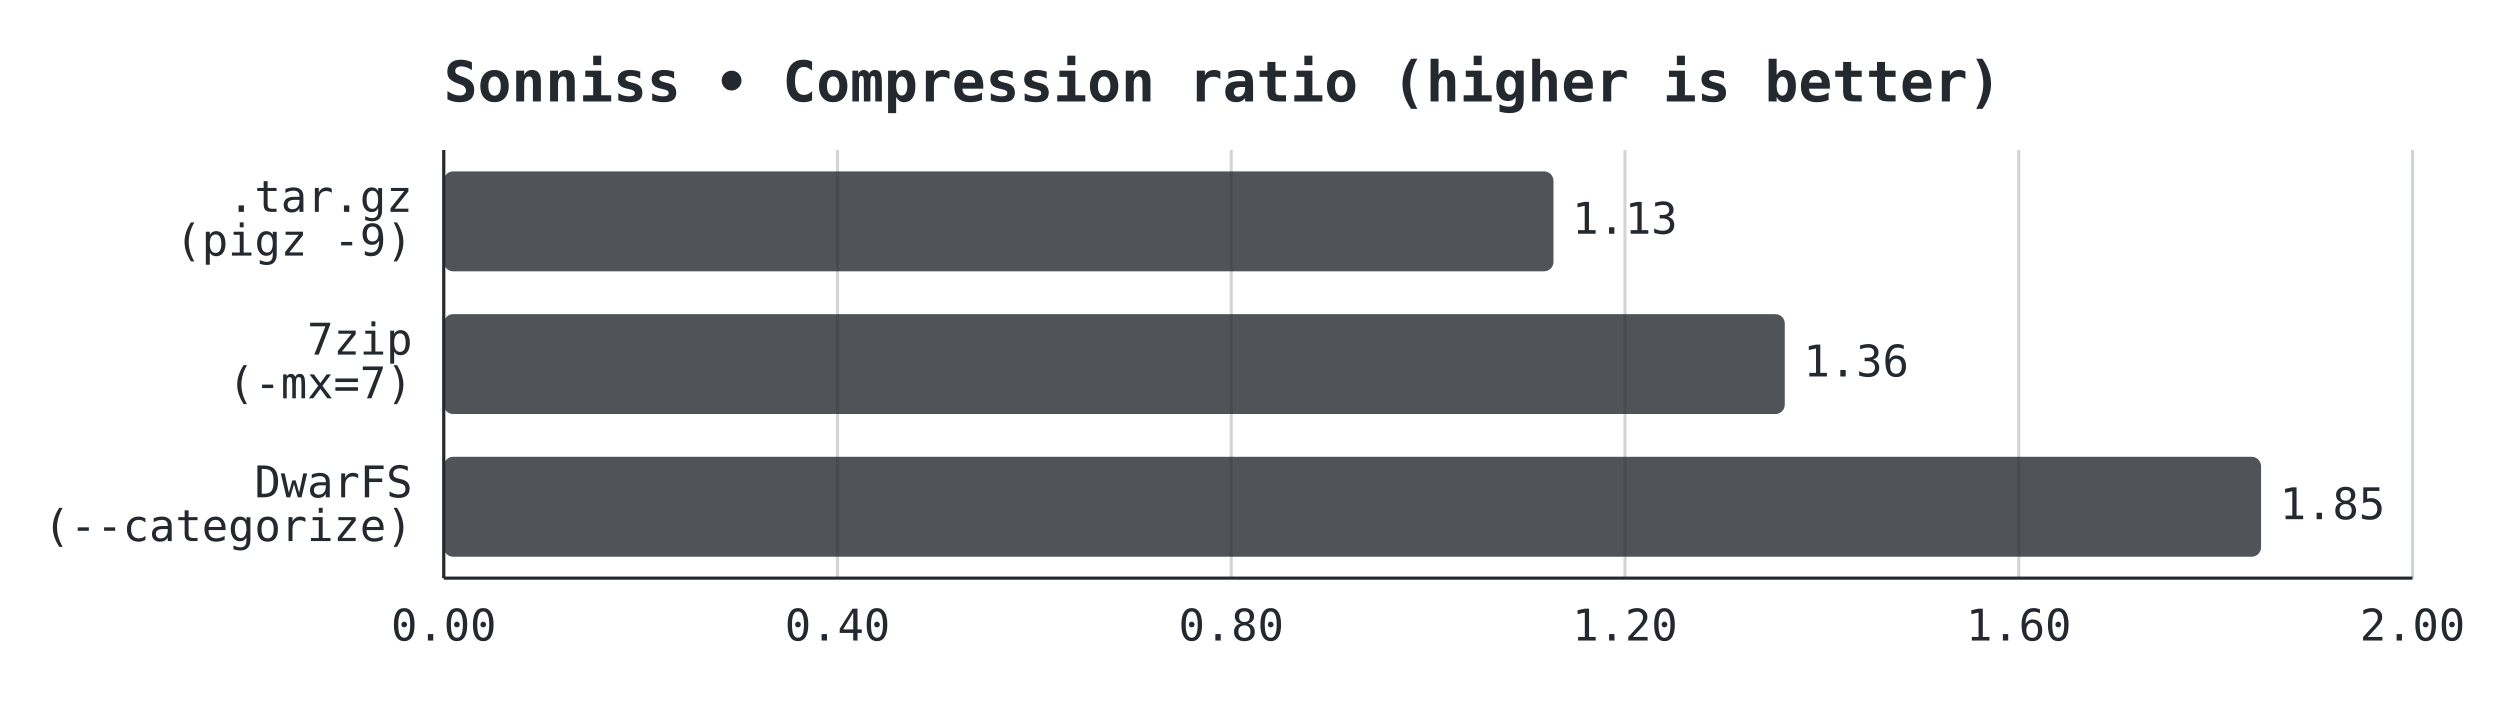
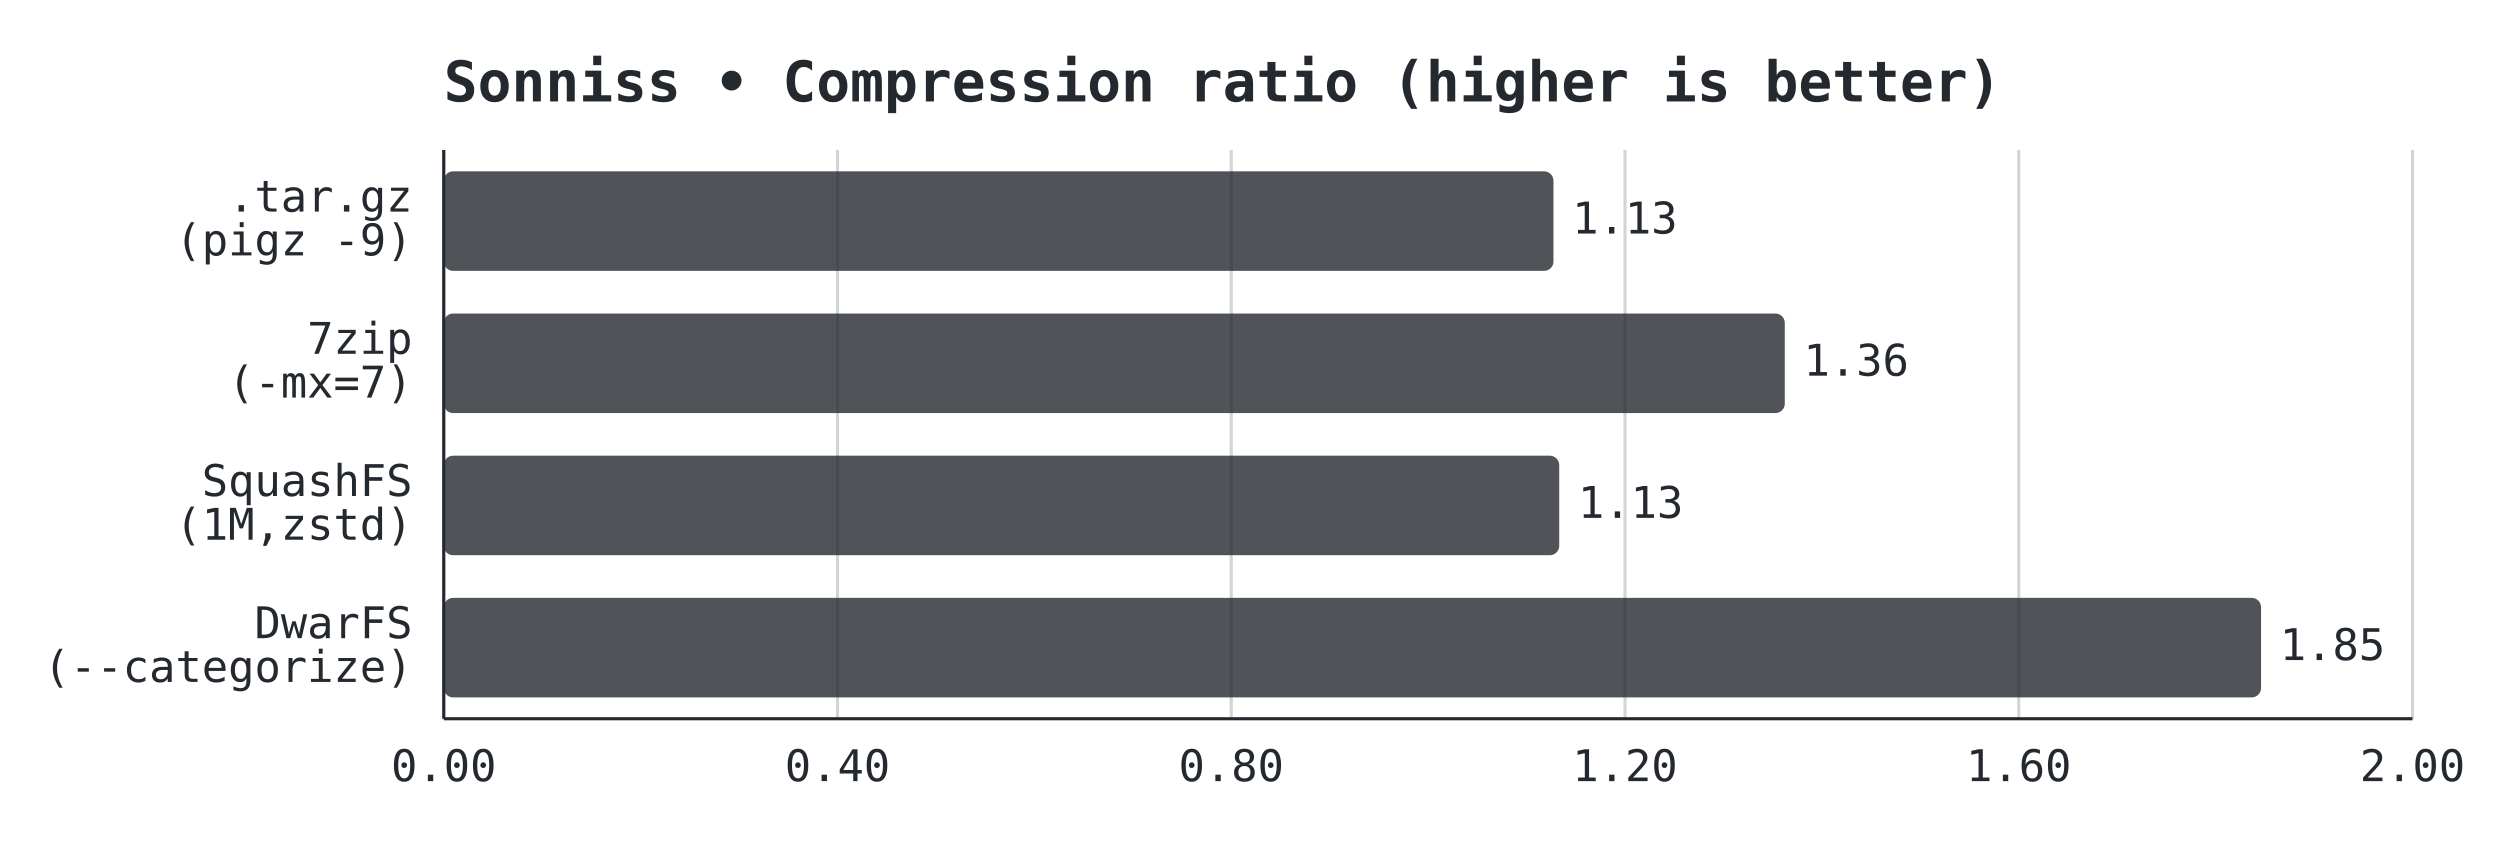
- <svg xmlns="http://www.w3.org/2000/svg" width="800" height="229" viewBox="0 0 800 229" role="img" aria-label="Sonniss • Compression ratio (higher is better)">
+ <svg xmlns="http://www.w3.org/2000/svg" width="800" height="274" viewBox="0 0 800 274" role="img" aria-label="Sonniss • Compression ratio (higher is better)">
  <style>
    :root {
      color: var(--fgColor-default, #24292f);
      font-family: ui-monospace, SFMono-Regular, Menlo, Consolas, monospace;
    }
    @media (prefers-color-scheme: dark) {
      :root { color: var(--fgColor-default, #c9d1d9); }
    }
    .t { fill: currentColor; font-size: 14px; dominant-baseline: middle; }
    .title { font-weight: 600; font-size: 18px; dominant-baseline: hanging; }
    .axis { stroke: currentColor; stroke-width: 1; }
    .grid { stroke: currentColor; stroke-width: 1; opacity: .2; }
    .bar { fill: currentColor; opacity: .8; }
    .unit { opacity: .8; font-size: 14px; }
  </style>
-   <rect x="0" y="0" width="800" height="229" fill="none" />
+   <rect x="0" y="0" width="800" height="274" fill="none" />
  <text x="142" y="20" class="t title">Sonniss • Compression ratio (higher is better)</text>
-   <line x1="142" y1="185" x2="772" y2="185" class="axis" />
-   <line x1="142" y1="48" x2="142" y2="185" class="axis" />
-   <line x1="142.00" y1="48" x2="142.00" y2="185" class="grid" />
-   <text x="142.00" y="201" class="t" text-anchor="middle">0.00</text>
-   <line x1="268.00" y1="48" x2="268.00" y2="185" class="grid" />
-   <text x="268.00" y="201" class="t" text-anchor="middle">0.40</text>
-   <line x1="394.00" y1="48" x2="394.00" y2="185" class="grid" />
-   <text x="394.00" y="201" class="t" text-anchor="middle">0.80</text>
-   <line x1="520.00" y1="48" x2="520.00" y2="185" class="grid" />
-   <text x="520.00" y="201" class="t" text-anchor="middle">1.20</text>
-   <line x1="646.00" y1="48" x2="646.00" y2="185" class="grid" />
-   <text x="646.00" y="201" class="t" text-anchor="middle">1.60</text>
-   <line x1="772.00" y1="48" x2="772.00" y2="185" class="grid" />
-   <text x="772.00" y="201" class="t" text-anchor="middle">2.00</text>
-   <rect class="bar" x="142.00" y="54.85" width="355.11" height="31.97" rx="3" ry="3" />
-   <text x="132.00" y="63.83" class="t" text-anchor="end">.tar.gz</text>
-   <text x="132.00" y="77.83" class="t" text-anchor="end">(pigz -9)</text>
-   <text x="503.11" y="70.83" class="t">1.13</text>
-   <rect class="bar" x="142.00" y="100.52" width="429.13" height="31.97" rx="3" ry="3" />
-   <text x="132.00" y="109.50" class="t" text-anchor="end">7zip</text>
-   <text x="132.00" y="123.50" class="t" text-anchor="end">(-mx=7)</text>
-   <text x="577.13" y="116.50" class="t">1.36</text>
-   <rect class="bar" x="142.00" y="146.18" width="581.54" height="31.97" rx="3" ry="3" />
-   <text x="132.00" y="155.17" class="t" text-anchor="end">DwarFS</text>
-   <text x="132.00" y="169.17" class="t" text-anchor="end">(--categorize)</text>
-   <text x="729.54" y="162.17" class="t">1.85</text>
+   <line x1="142" y1="230" x2="772" y2="230" class="axis" />
+   <line x1="142" y1="48" x2="142" y2="230" class="axis" />
+   <line x1="142.00" y1="48" x2="142.00" y2="230" class="grid" />
+   <text x="142.00" y="246" class="t" text-anchor="middle">0.00</text>
+   <line x1="268.00" y1="48" x2="268.00" y2="230" class="grid" />
+   <text x="268.00" y="246" class="t" text-anchor="middle">0.40</text>
+   <line x1="394.00" y1="48" x2="394.00" y2="230" class="grid" />
+   <text x="394.00" y="246" class="t" text-anchor="middle">0.80</text>
+   <line x1="520.00" y1="48" x2="520.00" y2="230" class="grid" />
+   <text x="520.00" y="246" class="t" text-anchor="middle">1.20</text>
+   <line x1="646.00" y1="48" x2="646.00" y2="230" class="grid" />
+   <text x="646.00" y="246" class="t" text-anchor="middle">1.60</text>
+   <line x1="772.00" y1="48" x2="772.00" y2="230" class="grid" />
+   <text x="772.00" y="246" class="t" text-anchor="middle">2.00</text>
+   <rect class="bar" x="142.00" y="54.83" width="355.11" height="31.85" rx="3" ry="3" />
+   <text x="132.00" y="63.75" class="t" text-anchor="end">.tar.gz</text>
+   <text x="132.00" y="77.75" class="t" text-anchor="end">(pigz -9)</text>
+   <text x="503.11" y="70.75" class="t">1.13</text>
+   <rect class="bar" x="142.00" y="100.33" width="429.13" height="31.85" rx="3" ry="3" />
+   <text x="132.00" y="109.25" class="t" text-anchor="end">7zip</text>
+   <text x="132.00" y="123.25" class="t" text-anchor="end">(-mx=7)</text>
+   <text x="577.13" y="116.25" class="t">1.36</text>
+   <rect class="bar" x="142.00" y="145.82" width="356.95" height="31.85" rx="3" ry="3" />
+   <text x="132.00" y="154.75" class="t" text-anchor="end">SquashFS</text>
+   <text x="132.00" y="168.75" class="t" text-anchor="end">(1M,zstd)</text>
+   <text x="504.95" y="161.75" class="t">1.13</text>
+   <rect class="bar" x="142.00" y="191.32" width="581.54" height="31.85" rx="3" ry="3" />
+   <text x="132.00" y="200.25" class="t" text-anchor="end">DwarFS</text>
+   <text x="132.00" y="214.25" class="t" text-anchor="end">(--categorize)</text>
+   <text x="729.54" y="207.25" class="t">1.85</text>
</svg>
